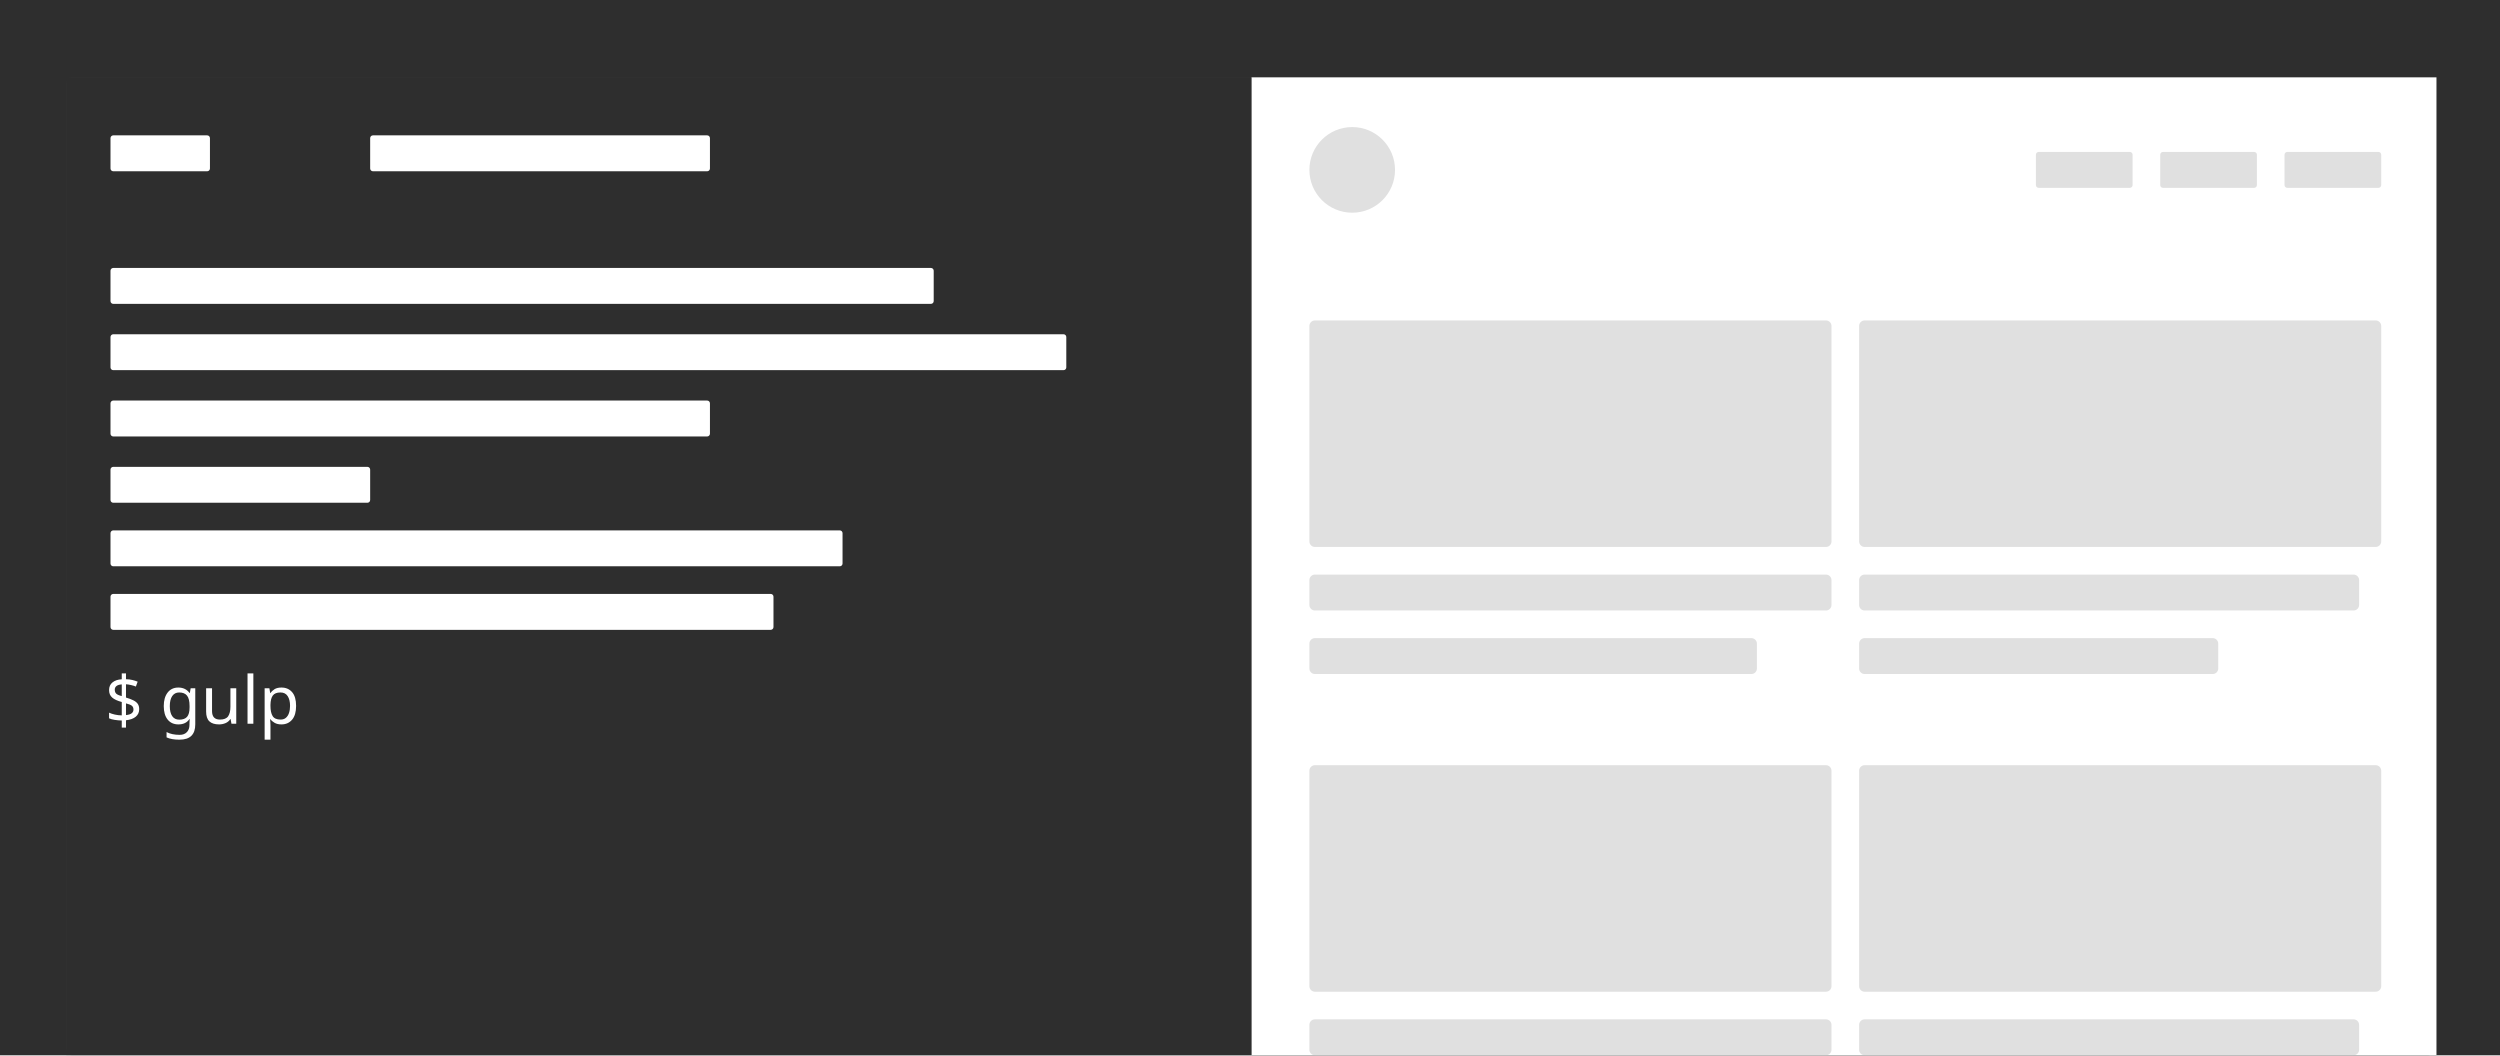
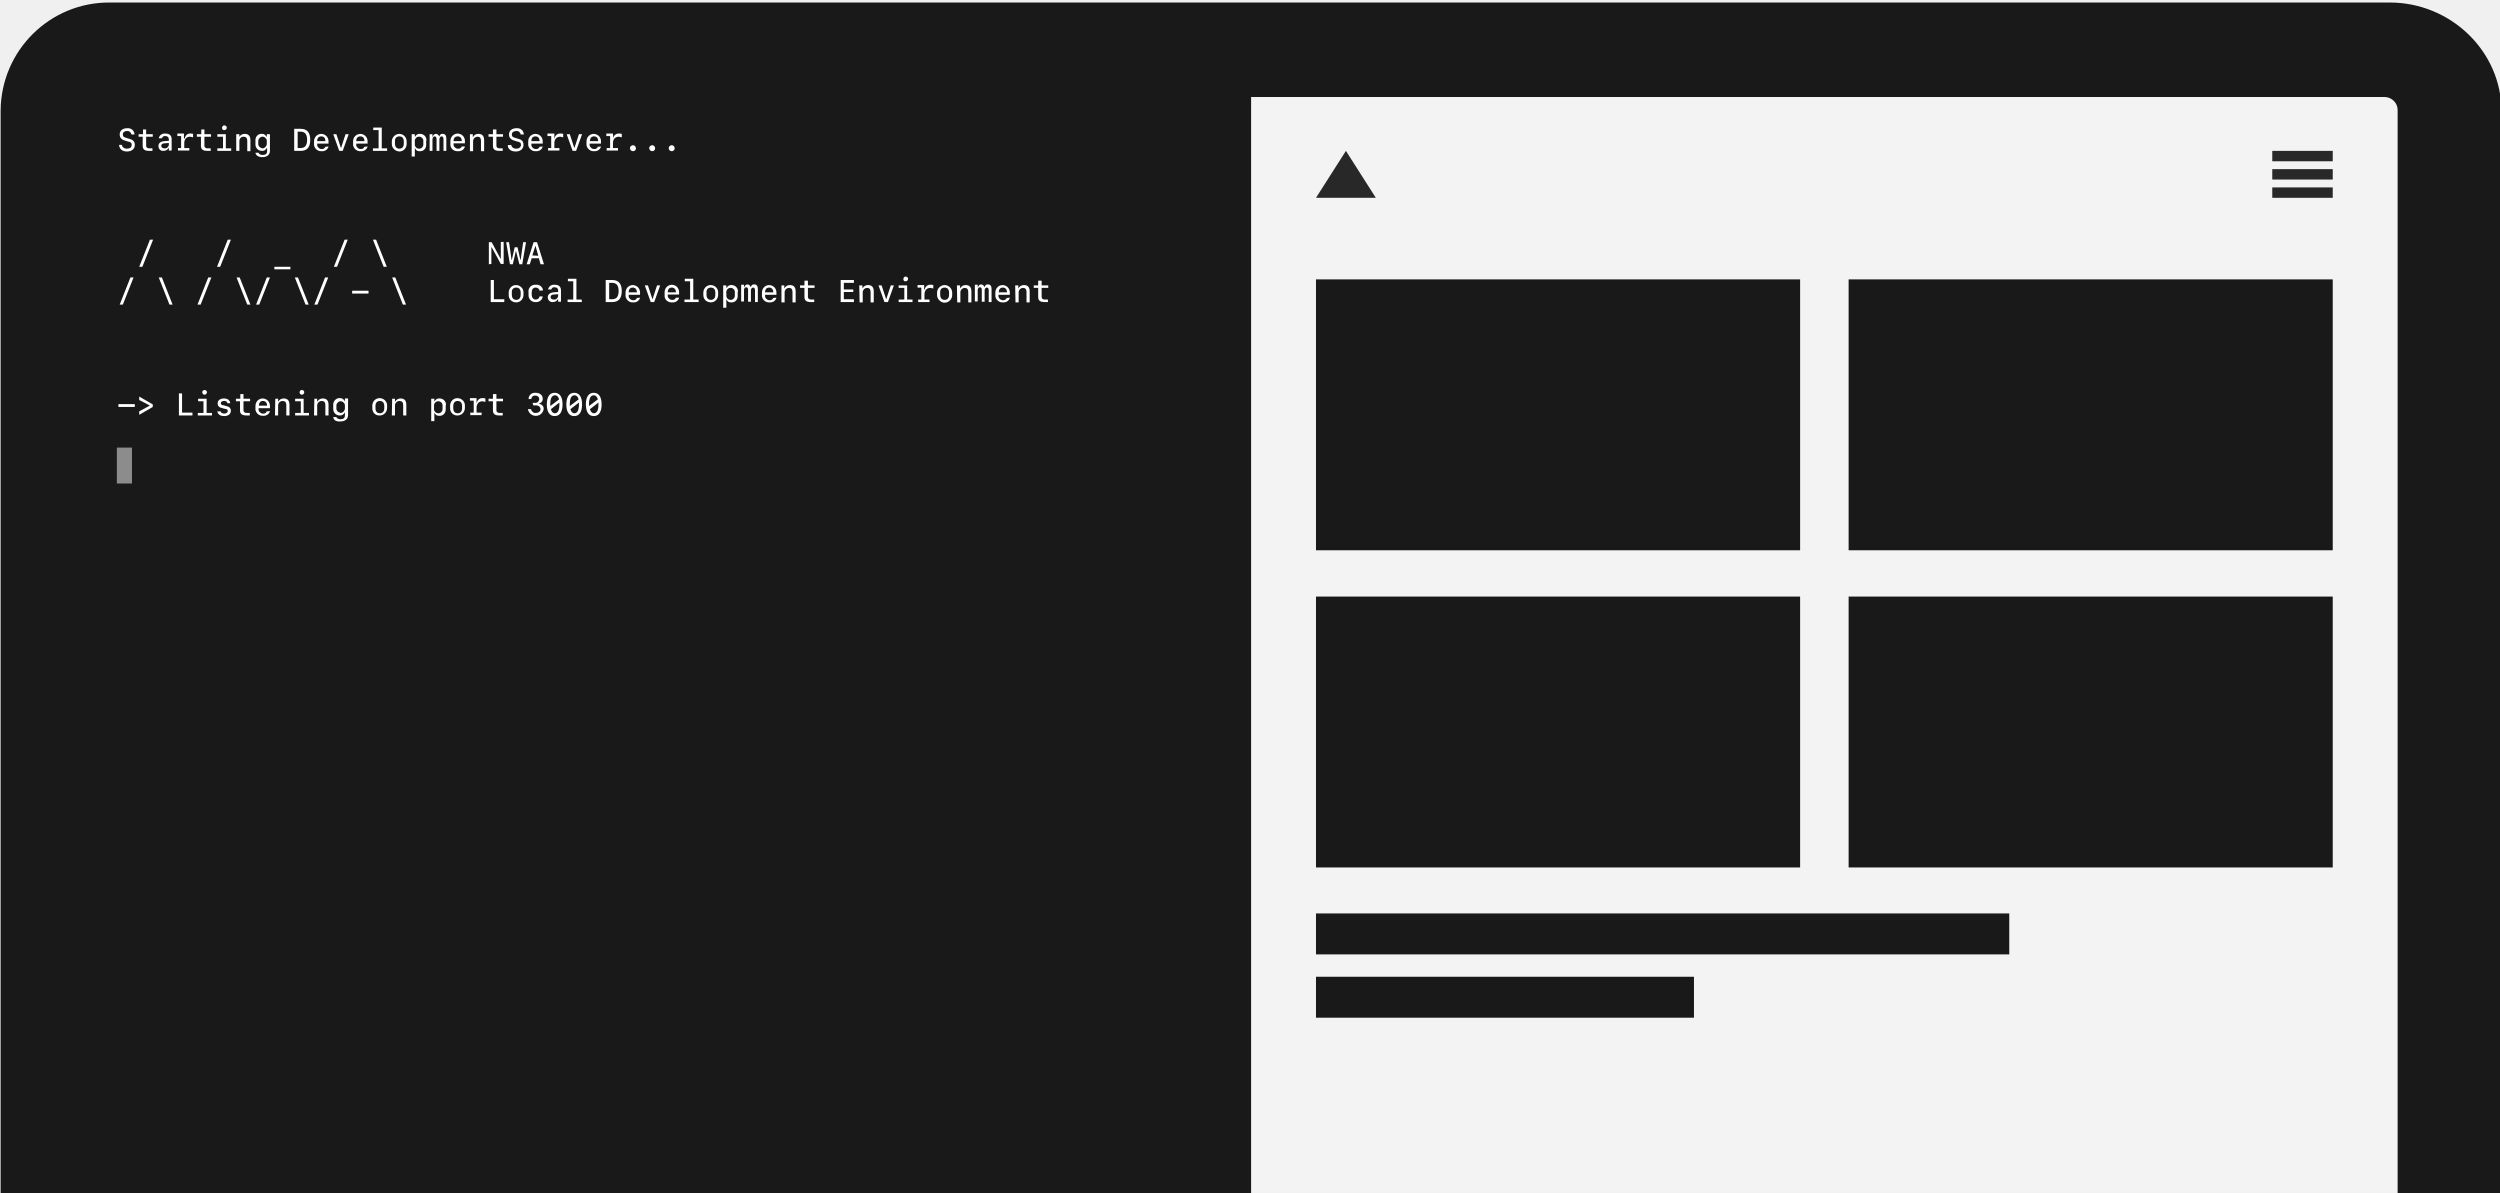
- <svg xmlns="http://www.w3.org/2000/svg" xmlns:xlink="http://www.w3.org/1999/xlink" width="905px" height="382px" viewBox="268 184 905 382" version="1.1">
-   <defs>
-     <rect id="path-1" x="0" y="0" width="905" height="382" />
-   </defs>
-   <g id="computer" stroke="none" stroke-width="1" fill="none" fill-rule="evenodd" transform="translate(268, 184)">
-     <mask id="mask-2" fill="white">
-       <use xlink:href="#path-1" />
-     </mask>
-     <use id="Rectangle-3" fill="#2E2E2E" xlink:href="#path-1" />
-     <rect id="Rectangle-4" fill="#373737" mask="url(#mask-2)" x="24" y="28" width="857" height="354" rx="2" />
-     <g id="Browser" mask="url(#mask-2)">
-       <g transform="translate(453, 28)">
-         <rect id="browser" fill="#FFFFFF" x="0" y="0" width="429" height="354" />
-         <g id="Group-2" stroke-width="1" fill="none" transform="translate(21, 18)">
-           <rect id="Rectangle-6" fill="#E0E0E0" x="0" y="70" width="189" height="82" rx="2" />
-           <rect id="Rectangle-6-Copy" fill="#E0E0E0" x="0" y="162" width="189" height="13" rx="2" />
-           <rect id="Rectangle-6-Copy-2" fill="#E0E0E0" x="0" y="185" width="162" height="13" rx="2" />
-           <rect id="Rectangle-6-Copy-6" fill="#E0E0E0" x="199" y="70" width="189" height="82" rx="2" />
-           <rect id="Rectangle-6-Copy-5" fill="#E0E0E0" x="199" y="162" width="181" height="13" rx="2" />
-           <rect id="Rectangle-6-Copy-4" fill="#E0E0E0" x="199" y="185" width="130" height="13" rx="2" />
-           <rect id="Rectangle-6-Copy-11" fill="#E0E0E0" x="0" y="231" width="189" height="82" rx="2" />
-           <rect id="Rectangle-6-Copy-10" fill="#E0E0E0" x="0" y="323" width="189" height="13" rx="2" />
-           <rect id="Rectangle-6-Copy-3" fill="#E0E0E0" x="0" y="346" width="162" height="13" rx="2" />
-           <rect id="Rectangle-6-Copy-9" fill="#E0E0E0" x="199" y="231" width="189" height="82" rx="2" />
-           <rect id="Rectangle-6-Copy-8" fill="#E0E0E0" x="199" y="323" width="181" height="13" rx="2" />
-           <rect id="Rectangle-6-Copy-7" fill="#E0E0E0" x="199" y="346" width="130" height="13" rx="2" />
-           <g id="Group-5" fill="#E0E0E0">
-             <circle id="Oval" cx="15.5" cy="15.5" r="15.5" />
-             <rect id="Rectangle-5" x="353" y="9" width="35" height="13" rx="1" />
-             <rect id="Rectangle-5-Copy" x="308" y="9" width="35" height="13" rx="1" />
-             <rect id="Rectangle-5-Copy-2" x="263" y="9" width="35" height="13" rx="1" />
-           </g>
-         </g>
-       </g>
-     </g>
-     <g id="Editor" mask="url(#mask-2)">
-       <g transform="translate(24, 28)">
-         <rect id="editor" fill="#2E2E2E" fill-rule="evenodd" transform="translate(214.5, 177) scale(-1, 1) translate(-214.5, -177) " x="0" y="0" width="429" height="354" />
-         <rect id="Rectangle-5-Copy-3" fill="#FFFFFF" fill-rule="evenodd" x="16" y="21" width="36" height="13" rx="1" />
-         <rect id="Rectangle-5-Copy-4" fill="#FFFFFF" fill-rule="evenodd" x="110" y="21" width="123" height="13" rx="1" />
-         <rect id="Rectangle-5-Copy-6" fill="#FFFFFF" fill-rule="evenodd" x="16" y="69" width="298" height="13" rx="1" />
-         <rect id="Rectangle-5-Copy-7" fill="#FFFFFF" fill-rule="evenodd" x="16" y="93" width="346" height="13" rx="1" />
-         <rect id="Rectangle-5-Copy-8" fill="#FFFFFF" fill-rule="evenodd" x="16" y="117" width="217" height="13" rx="1" />
-         <rect id="Rectangle-5-Copy-9" fill="#FFFFFF" fill-rule="evenodd" x="16" y="141" width="94" height="13" rx="1" />
-         <rect id="Rectangle-5-Copy-10" fill="#FFFFFF" fill-rule="evenodd" x="16" y="164" width="265" height="13" rx="1" />
-         <rect id="Rectangle-5-Copy-11" fill="#FFFFFF" fill-rule="evenodd" x="16" y="187" width="240" height="13" rx="1" />
-         <text id="$-gulp" fill="none" font-family="RobotoMono-Regular, Roboto Mono" font-size="24" font-weight="normal">
-           <tspan x="14" y="234" fill="#FFFFFF">$ gulp</tspan>
-         </text>
-       </g>
-     </g>
-   </g>
+ <svg xmlns="http://www.w3.org/2000/svg" version="1.1" id="Layer_1" x="0px" y="0px" viewBox="0 0 793.7 378.7" style="enable-background:new 0 0 793.7 378.7;" xml:space="preserve">
+   <style type="text/css">
+ 	.st0{fill:#F3F3F3;}
+ 	.st1{fill:#191919;}
+ 	.st2{fill:#FFFFFF;}
+ 	.st3{opacity:0.5;fill:#FFFFFF;enable-background:new    ;}
+ 	.st4{fill:#282828;}
+ </style>
+   <path class="st0" d="M396.8,30.5h360.3c2.2,0,4,1.8,4,4v344.2l0,0H396.8l0,0V30.5L396.8,30.5z" />
+   <path class="st1" d="M794.2,35.5c0-19.3-16.2-34.7-35.5-34.7H35C15.9,0.6,0.3,16,0.2,35.2c0,0.1,0,0.2,0,0.3v343.3h397v-348h360  c2.2,0.1,4,1.9,4,4.1v343.9h33V35.5z" />
+   <path class="st2" d="M38.7,46c0.1,0.7,0.7,1.2,1.6,1.2s1.5-0.4,1.5-1.2s-0.4-0.9-1.3-1.1l-0.6-0.2c-1.3-0.3-1.9-1-1.9-2  c0-1.2,0.9-2,2.4-2c1.2-0.1,2.2,0.7,2.3,1.9v0.1h-1c-0.1-0.7-0.7-1.2-1.4-1.1l0,0c-0.8,0-1.3,0.4-1.3,1.1s0.4,0.9,1.2,1.1l0.6,0.2  c1.4,0.3,2,0.9,2,2c0,1.3-1,2.1-2.5,2.1s-2.4-0.8-2.5-2.1H38.7z" />
+   <path class="st2" d="M46.4,41.1v1.5h2.1v0.8h-2.1v2.9c0,0.5,0.4,0.8,1,0.8c0.2,0,0.9,0,1,0v0.8c-0.1,0-0.9,0-1.1,0  c-1.4,0-2-0.5-2-1.6v-2.9H44v-0.8h1.4v-1.5H46.4z" />
+   <path class="st2" d="M50.3,46.4c0-1,0.7-1.5,1.9-1.6l1.4-0.1v-0.5c0-0.6-0.4-1-1.1-1c-0.5-0.1-0.9,0.2-1.1,0.7h-1  c0.2-1,1.1-1.6,2.1-1.5c1.3,0,2,0.6,2,1.8v3.6h-0.9V47h-0.1c-0.3,0.6-0.9,0.9-1.6,0.9C51,48,50.3,47.3,50.3,46.4  C50.3,46.5,50.3,46.4,50.3,46.4z M53.6,46v-0.6l-1.3,0.1c-0.7,0-1.1,0.3-1.1,0.8s0.4,0.8,1,0.8C52.9,47.2,53.5,46.7,53.6,46L53.6,46  L53.6,46z" />
+   <path class="st2" d="M58.7,43.9c0.1-0.9,0.9-1.6,1.8-1.5c0.3,0,0.5,0,0.8,0.1v1.1c-0.3-0.1-0.6-0.1-0.9-0.2c-1.2,0-1.9,0.8-1.9,2V47  h1.6v0.8h-3.6V47h1v-3.8h-1.2v-0.8h2.1V44L58.7,43.9z" />
+   <path class="st2" d="M64.9,41.1v1.5H67v0.8h-2.1v2.9c0,0.5,0.4,0.8,1,0.8c0.2,0,0.9,0,1,0v0.8c-0.1,0-0.9,0-1.1,0  c-1.4,0-2-0.5-2-1.6v-2.9h-1.3v-0.8h1.4v-1.5H64.9z" />
+   <path class="st2" d="M69,47.9v-0.8h1.8v-3.7H69v-0.8h2.7v4.5h1.7v0.8H69z M70.5,40.6c0-0.4,0.3-0.8,0.7-0.8c0.4,0,0.8,0.3,0.8,0.7  s-0.3,0.8-0.7,0.8l0,0C70.8,41.4,70.5,41.1,70.5,40.6C70.4,40.7,70.4,40.6,70.5,40.6L70.5,40.6z" />
+   <path class="st2" d="M75,42.6h1v0.9l0,0c0.3-0.7,1-1,1.7-1c1.2,0,1.8,0.7,1.8,2V48h-1v-3.3c0-0.9-0.4-1.3-1.2-1.3  c-0.7,0-1.3,0.6-1.3,1.3v0.1v3.1h-1V42.6z" />
+   <path class="st2" d="M81.1,48.5h1c0.1,0.4,0.6,0.7,1.3,0.7c0.9,0,1.4-0.4,1.4-1.2v-1h-0.1c-0.3,0.6-0.9,1-1.6,0.9c-1.1,0-2-0.9-2-2  c0-0.1,0-0.2,0-0.3v-0.9c-0.1-1.1,0.6-2.1,1.7-2.2c0.1,0,0.2,0,0.2,0c0.7-0.1,1.3,0.3,1.6,0.9h0.1v-0.8h1v5.3c0,1.2-0.9,2-2.4,2  C82,49.9,81.2,49.3,81.1,48.5z M83.3,47.1c0.7,0,1.3-0.6,1.4-1.3c0-0.1,0-0.1,0-0.2v-0.7c0.1-0.7-0.5-1.4-1.2-1.5s-1.4,0.5-1.5,1.2  c0,0.1,0,0.2,0,0.2v0.7C81.9,46.2,82.4,46.9,83.3,47.1C83.2,47.1,83.3,47.1,83.3,47.1L83.3,47.1z" />
+   <path class="st2" d="M95.5,40.9c2,0,3,1.2,3,3.5s-1,3.5-3,3.5h-2.1v-7H95.5z M94.5,47h0.9c1.4,0,2.1-0.8,2.1-2.6s-0.7-2.6-2.1-2.6  h-0.9V47z" />
+   <path class="st2" d="M104.3,46.5c-0.2,1-1.2,1.6-2.2,1.5c-1.2,0.1-2.2-0.8-2.4-1.9c0-0.1,0-0.3,0-0.4v-0.8c0-1.3,0.9-2.3,2.2-2.4  c1.3,0,2.3,0.9,2.4,2.2c0,0.1,0,0.2,0,0.3v0.6h-3.6v0.2c-0.1,0.7,0.5,1.4,1.2,1.5c0.1,0,0.1,0,0.2,0c0.5,0.1,1-0.2,1.2-0.7  L104.3,46.5z M100.7,44.8h2.6c0-1-0.5-1.5-1.3-1.5S100.7,43.8,100.7,44.8z" />
+   <path class="st2" d="M106.8,42.6l1.4,4.3h0.1l1.4-4.3h1l-1.9,5.3h-1.1l-1.9-5.3H106.8z" />
+   <path class="st2" d="M116.7,46.5c-0.2,1-1.2,1.6-2.2,1.5c-1.2,0.1-2.2-0.8-2.4-1.9c0-0.1,0-0.3,0-0.4v-0.8c0-1.3,0.9-2.3,2.2-2.4  c1.3,0,2.3,0.9,2.4,2.2c0,0.1,0,0.2,0,0.3v0.6h-3.6v0.2c-0.1,0.7,0.5,1.4,1.2,1.5c0.1,0,0.1,0,0.2,0c0.5,0.1,1-0.2,1.2-0.7  L116.7,46.5z M113.1,44.8h2.6c0-1-0.5-1.5-1.3-1.5S113.1,43.8,113.1,44.8L113.1,44.8z" />
+   <path class="st2" d="M118.4,47.9v-0.8h1.8v-5.8h-1.7v-0.8h2.7v6.6h1.7v0.8H118.4z" />
+   <path class="st2" d="M124.4,45.7v-0.8c0-1.3,1.1-2.4,2.4-2.4s2.3,1.1,2.3,2.4v0.8c0,1.3-1,2.4-2.3,2.4C125.4,48,124.4,47,124.4,45.7  L124.4,45.7z M125.4,44.9v0.7c0,1,0.5,1.6,1.4,1.6s1.4-0.6,1.4-1.6v-0.7c0-1-0.5-1.6-1.4-1.6S125.3,43.9,125.4,44.9L125.4,44.9z" />
+   <path class="st2" d="M135.3,44.8v1c0.1,1.1-0.6,2.1-1.7,2.2c-0.1,0-0.2,0-0.3,0c-0.7,0.1-1.3-0.3-1.5-0.9h-0.1v2.6h-1v-7.1h1v0.8  h0.1c0.3-0.6,0.9-1,1.6-0.9c1.1,0,2,0.9,2,2C135.3,44.6,135.3,44.7,135.3,44.8z M131.7,44.9v0.8c-0.1,0.7,0.4,1.4,1.2,1.5  c0.7,0.1,1.4-0.4,1.5-1.2c0-0.1,0-0.2,0-0.3v-0.8c0.1-0.7-0.4-1.4-1.2-1.5c-0.7-0.1-1.4,0.4-1.5,1.2  C131.6,44.6,131.6,44.8,131.7,44.9z" />
+   <path class="st2" d="M141.7,47.9h-0.9v-3.7c0-0.6-0.2-0.9-0.6-0.9s-0.7,0.4-0.7,1v3.6h-0.9v-3.7c0-0.6-0.2-0.9-0.6-0.9  s-0.7,0.4-0.7,1v3.6h-0.9v-5.3h0.9v0.8h0.1c0.1-0.5,0.5-0.9,1-0.9s0.9,0.4,1,0.8h0.1c0.1-0.5,0.5-0.9,1.1-0.8c0.7,0,1.1,0.5,1.1,1.5  L141.7,47.9z" />
+   <path class="st2" d="M147.6,46.5c-0.2,1-1.2,1.6-2.2,1.5c-1.2,0.1-2.3-0.7-2.4-1.9c0-0.2,0-0.3,0-0.5v-0.8c0-1.3,0.9-2.3,2.2-2.4  c1.3,0,2.3,0.9,2.4,2.2c0,0.1,0,0.2,0,0.3v0.6H144v0.2c-0.1,0.7,0.5,1.4,1.2,1.5c0.1,0,0.1,0,0.2,0c0.5,0.1,1-0.2,1.2-0.7  L147.6,46.5z M144,44.8h2.6c0-1-0.5-1.5-1.3-1.5S144,43.8,144,44.8z" />
+   <path class="st2" d="M149.2,42.6h0.9v0.9h0.1c0.3-0.7,1-1,1.7-1c1.2,0,1.8,0.7,1.8,2V48h-1v-3.3c0-0.9-0.4-1.3-1.1-1.3  c-0.7,0-1.3,0.5-1.4,1.3c0,0.1,0,0.1,0,0.2V48h-1V42.6z" />
+   <path class="st2" d="M157.6,41.1v1.5h2.1v0.8h-2.1v2.9c0,0.5,0.4,0.8,1,0.8c0.2,0,0.9,0,1,0v0.8c-0.1,0-0.9,0-1.1,0  c-1.4,0-2-0.5-2-1.6v-2.9h-1.4v-0.8h1.4v-1.5H157.6z" />
+   <path class="st2" d="M162.3,46c0.1,0.7,0.7,1.2,1.6,1.2s1.5-0.5,1.5-1.2s-0.3-0.9-1.3-1.1l-0.6-0.2c-1.3-0.3-1.9-1-1.9-2  c0-1.2,0.9-2,2.4-2c1.2-0.1,2.2,0.7,2.3,1.9v0.1h-1c-0.1-0.7-0.7-1.2-1.4-1.1l0,0c-0.8,0-1.4,0.4-1.4,1.1s0.4,0.9,1.2,1.1l0.6,0.2  c1.4,0.3,1.9,0.9,1.9,2c0,1.3-1,2.1-2.5,2.1s-2.5-0.8-2.5-2L162.3,46z" />
+   <path class="st2" d="M172.3,46.5c-0.2,1-1.2,1.6-2.2,1.5c-1.2,0.1-2.2-0.8-2.4-1.9c0-0.1,0-0.3,0-0.4v-0.8c0-1.3,0.9-2.3,2.2-2.4  c1.3,0,2.3,0.9,2.4,2.2c0,0.1,0,0.2,0,0.3v0.6h-3.6v0.2c-0.1,0.7,0.5,1.4,1.2,1.5c0.1,0,0.1,0,0.2,0c0.5,0.1,1-0.2,1.2-0.7  L172.3,46.5z M168.7,44.8h2.6c0-1-0.5-1.5-1.3-1.5S168.7,43.8,168.7,44.8z" />
+   <path class="st2" d="M176.1,43.9c0.1-0.9,0.9-1.6,1.9-1.5c0.3,0,0.5,0,0.8,0.1v1.1c-0.3-0.1-0.6-0.1-0.9-0.2c-1.2,0-1.9,0.8-1.9,2  V47h1.6v0.8H174V47h1v-3.8h-1.2v-0.8h2.2V44L176.1,43.9z" />
+   <path class="st2" d="M180.9,42.6l1.4,4.3h0.1l1.4-4.3h1l-1.9,5.3h-1.1l-1.9-5.3H180.9z" />
+   <path class="st2" d="M190.8,46.5c-0.2,1-1.2,1.6-2.2,1.5c-1.2,0.1-2.2-0.8-2.4-1.9c0-0.1,0-0.3,0-0.4v-0.8c0-1.3,0.9-2.3,2.2-2.4  c1.3,0,2.3,0.9,2.4,2.2c0,0.1,0,0.2,0,0.3v0.6h-3.6v0.2c-0.1,0.7,0.5,1.4,1.2,1.5c0.1,0,0.1,0,0.2,0c0.5,0.1,1-0.2,1.2-0.7  L190.8,46.5z M187.3,44.8h2.6c0-1-0.5-1.5-1.3-1.5S187.3,43.8,187.3,44.8L187.3,44.8z" />
+   <path class="st2" d="M194.7,43.9c0.1-0.9,0.9-1.6,1.9-1.5c0.3,0,0.5,0,0.8,0.1v1.1c-0.3-0.1-0.6-0.1-0.9-0.2c-1.2,0-1.9,0.8-1.9,2  V47h1.6v0.8h-3.6V47h1.1v-3.8h-1.2v-0.8h2.1L194.7,43.9L194.7,43.9z" />
+   <path class="st2" d="M200,47c0-0.5,0.5-0.9,1-0.9s0.9,0.5,0.9,1S201.5,48,201,48C200.4,48,200,47.6,200,47L200,47z" />
+   <path class="st2" d="M206.1,47c0-0.5,0.5-0.9,1-0.9s0.9,0.5,0.9,1s-0.4,0.9-0.9,0.9S206.1,47.6,206.1,47L206.1,47z" />
+   <path class="st2" d="M212.3,47c0-0.5,0.5-0.9,1-0.9s0.9,0.5,0.9,1s-0.4,0.9-0.9,0.9C212.7,48,212.3,47.6,212.3,47L212.3,47z" />
+   <path class="st2" d="M44.2,84.7l3.4-8.6h1l-3.4,8.6H44.2z" />
+   <path class="st2" d="M68.9,84.7l3.4-8.6h1l-3.4,8.6H68.9z" />
+   <path class="st2" d="M87.1,85.5v-0.8h5.1v0.8H87.1z" />
+   <path class="st2" d="M106,84.7l3.4-8.6h1l-3.4,8.6H106z" />
+   <path class="st2" d="M121.8,84.7l-3.4-8.6h1l3.4,8.6H121.8z" />
+   <path class="st2" d="M155.2,83.9v-7h0.9l2.8,5.2h0.1v-5.3h0.9v7H159l-2.9-5.3H156v5.3L155.2,83.9z" />
+   <path class="st2" d="M163.8,79.6l-1,4.3h-0.9l-1.2-7h0.9l0.4,2.7l0.4,2.9h0.1l0.9-4h0.9l0.9,4h0.1l0.4-2.9l0.4-2.7h0.9l-1.2,7h-0.9  L163.8,79.6L163.8,79.6z" />
+   <path class="st2" d="M171.1,82h-2.3l-0.6,1.9h-1l2.2-7h1.1l2.2,7h-1.1L171.1,82z M170.9,81.2L170,78l0,0l-1,3.1L170.9,81.2z" />
+   <path class="st2" d="M38,96.7l3.4-8.6h1L39,96.7H38z" />
+   <path class="st2" d="M53.8,96.7l-3.4-8.6h1l3.4,8.6H53.8z" />
+   <path class="st2" d="M62.7,96.7l3.4-8.6h1l-3.4,8.6H62.7z" />
+   <path class="st2" d="M78.5,96.7l-3.4-8.6h1l3.4,8.6H78.5z" />
+   <path class="st2" d="M81.3,96.7l3.4-8.6h1l-3.4,8.6H81.3z" />
+   <path class="st2" d="M97,96.7l-3.4-8.6h1l3.4,8.6H97z" />
+   <path class="st2" d="M99.8,96.7l3.4-8.6h1l-3.4,8.6H99.8z" />
+   <path class="st2" d="M111.8,93.2v-0.9h5.2v0.9H111.8z" />
+   <path class="st2" d="M127.9,96.7l-3.4-8.6h1l3.4,8.6H127.9z" />
+   <path class="st2" d="M160.1,95.9h-4.3v-7h1V95h3.3V95.9z" />
+   <path class="st2" d="M161.5,93.7v-0.8c0-1.3,1-2.4,2.3-2.4s2.4,1,2.4,2.3l0,0v0.8c0,1.3-1,2.4-2.3,2.4C162.5,96,161.5,95,161.5,93.7  L161.5,93.7z M162.5,92.9v0.7c0,1,0.5,1.6,1.4,1.6s1.4-0.6,1.4-1.6v-0.7c0-1-0.5-1.6-1.4-1.6S162.4,91.9,162.5,92.9L162.5,92.9z" />
+   <path class="st2" d="M171.3,92.3c-0.1-0.6-0.6-1-1.2-1c-0.9,0-1.3,0.6-1.3,1.7v0.4c0,1.1,0.5,1.7,1.3,1.7c0.6,0,1.1-0.4,1.2-1h1  c-0.1,1.1-1.1,1.9-2.2,1.8c-1.2,0.1-2.2-0.8-2.3-2c0-0.1,0-0.3,0-0.4v-0.7c-0.2-1.2,0.7-2.3,1.9-2.4c0.2,0,0.3,0,0.5,0  c1.1-0.1,2.1,0.7,2.2,1.8l0,0L171.3,92.3z" />
+   <path class="st2" d="M173.9,94.4c0-0.9,0.7-1.5,1.9-1.6l1.4-0.1v-0.5c0-0.6-0.4-1-1.1-1c-0.5-0.1-0.9,0.2-1.1,0.7h-1  c0.2-1,1.1-1.6,2.1-1.5c1.3,0,2,0.6,2,1.8v3.6h-0.9V95h-0.1c-0.3,0.6-0.9,0.9-1.6,0.9C174.7,96,173.9,95.3,173.9,94.4  C173.9,94.5,173.9,94.4,173.9,94.4z M177.2,94v-0.6l-1.3,0.1c-0.7,0-1.1,0.3-1.1,0.8s0.4,0.8,1,0.8C176.5,95.2,177.1,94.7,177.2,94  L177.2,94L177.2,94z" />
+   <path class="st2" d="M180.2,95.9v-0.8h1.8v-5.8h-1.7v-0.8h2.7v6.6h1.7v0.8L180.2,95.9z" />
+   <path class="st2" d="M194.4,88.9c2,0,3,1.2,3,3.5s-1,3.5-3,3.5h-2.1v-7H194.4z M193.4,95h0.9c1.4,0,2.1-0.8,2.1-2.6  s-0.7-2.6-2.1-2.6h-0.9V95z" />
+   <path class="st2" d="M203.2,94.5c-0.2,1-1.2,1.6-2.2,1.5c-1.2,0.1-2.2-0.8-2.4-1.9c0-0.1,0-0.3,0-0.4v-0.8c0-1.3,0.9-2.3,2.2-2.4  c1.3,0,2.3,0.9,2.4,2.2c0,0.1,0,0.2,0,0.3v0.6h-3.6v0.2c-0.1,0.7,0.5,1.4,1.2,1.5c0.1,0,0.1,0,0.2,0c0.5,0.1,1-0.2,1.2-0.7  L203.2,94.5L203.2,94.5z M199.6,92.8h2.6c0-0.9-0.5-1.5-1.3-1.5S199.6,91.8,199.6,92.8z" />
+   <path class="st2" d="M205.7,90.6l1.4,4.3h0.1l1.4-4.3h1l-1.9,5.3h-1.1l-1.9-5.3H205.7z" />
+   <path class="st2" d="M215.6,94.5c-0.2,1-1.2,1.6-2.2,1.5c-1.2,0.1-2.3-0.7-2.4-1.9c0-0.2,0-0.3,0-0.5v-0.8c0-1.3,0.9-2.3,2.2-2.4  c1.3,0,2.3,0.9,2.4,2.2c0,0.1,0,0.2,0,0.3v0.6H212v0.2c-0.1,0.7,0.5,1.4,1.2,1.5c0.1,0,0.1,0,0.2,0c0.5,0.1,1-0.2,1.2-0.7  L215.6,94.5z M212,92.8h2.6c0-0.9-0.5-1.5-1.3-1.5S212,91.8,212,92.8z" />
+   <path class="st2" d="M217.3,95.9v-0.8h1.8v-5.8h-1.7v-0.8h2.7v6.6h1.7v0.8L217.3,95.9z" />
+   <path class="st2" d="M223.3,93.7v-0.8c0-1.3,1-2.4,2.3-2.4s2.4,1,2.4,2.3l0,0v0.8c0,1.3-1,2.4-2.3,2.4C224.3,96,223.3,95,223.3,93.7  L223.3,93.7z M224.3,92.9v0.7c0,1,0.5,1.6,1.4,1.6s1.4-0.6,1.4-1.6v-0.7c0-1-0.5-1.6-1.4-1.6S224.2,91.9,224.3,92.9L224.3,92.9z" />
+   <path class="st2" d="M234.2,92.8v1c0.1,1.1-0.6,2.1-1.7,2.2c-0.1,0-0.2,0-0.3,0c-0.7,0.1-1.3-0.3-1.5-0.9h-0.1v2.6h-1v-7.1h1v0.8  h0.1c0.3-0.6,0.9-1,1.6-0.9c1.1,0,2,0.9,2,2C234.2,92.6,234.2,92.7,234.2,92.8z M230.6,92.9v0.8c-0.1,0.7,0.4,1.4,1.2,1.5  c0.7,0.1,1.4-0.4,1.5-1.2c0-0.1,0-0.2,0-0.3v-0.8c0.1-0.7-0.4-1.4-1.2-1.5c-0.7-0.1-1.4,0.4-1.5,1.2  C230.5,92.6,230.5,92.8,230.6,92.9z" />
+   <path class="st2" d="M240.6,95.9h-0.9v-3.7c0-0.6-0.2-0.9-0.6-0.9s-0.7,0.4-0.7,0.9v3.6h-0.9v-3.7c0-0.6-0.2-0.9-0.6-0.9  s-0.7,0.4-0.7,0.9v3.6h-0.9v-5.3h0.9v0.8h0.1c0.1-0.5,0.5-0.9,1-0.9s0.9,0.4,1,0.8h0.1c0.1-0.5,0.5-0.9,1.1-0.8  c0.7,0,1.1,0.5,1.1,1.4L240.6,95.9z" />
+   <path class="st2" d="M246.5,94.5c-0.2,1-1.2,1.6-2.2,1.5c-1.2,0.1-2.2-0.8-2.4-1.9c0-0.1,0-0.3,0-0.4v-0.8c0-1.3,0.9-2.3,2.2-2.4  c1.3,0,2.3,0.9,2.4,2.2c0,0.1,0,0.2,0,0.3v0.6h-3.6v0.2c-0.1,0.7,0.5,1.4,1.2,1.5c0.1,0,0.1,0,0.2,0c0.5,0.1,1-0.2,1.2-0.7  L246.5,94.5z M242.9,92.8h2.6c0-0.9-0.5-1.5-1.3-1.5S242.9,91.8,242.9,92.8z" />
+   <path class="st2" d="M248.1,90.6h0.9v0.9h0.1c0.3-0.7,1-1,1.7-1c1.2,0,1.8,0.7,1.8,2V96h-1v-3.3c0-0.9-0.4-1.3-1.1-1.3  c-0.7,0-1.3,0.5-1.4,1.3c0,0.1,0,0.1,0,0.2V96h-1V90.6z" />
+   <path class="st2" d="M256.5,89.1v1.5h2.1v0.8h-2.1v2.9c0,0.5,0.4,0.8,1,0.8c0.2,0,0.9,0,1,0v0.8c-0.1,0-0.9,0-1.1,0  c-1.4,0-2-0.5-2-1.6v-2.9H254v-0.8h1.4v-1.5C255.4,89.1,256.5,89.1,256.5,89.1z" />
+   <path class="st2" d="M271.1,95.9h-4.2v-7h4.2v0.9h-3.2v2.1h3v0.8h-3V95h3.2V95.9z" />
+   <path class="st2" d="M272.8,90.6h1v0.9h0.1c0.3-0.7,1-1,1.7-1c1.2,0,1.8,0.7,1.8,2V96h-1v-3.3c0-0.9-0.4-1.3-1.1-1.3  s-1.3,0.5-1.4,1.3c0,0.1,0,0.1,0,0.2V96h-1L272.8,90.6z" />
+   <path class="st2" d="M279.9,90.6l1.4,4.3h0.1l1.4-4.3h1l-1.9,5.3h-1.1l-1.9-5.3H279.9z" />
+   <path class="st2" d="M285.3,95.9v-0.8h1.8v-3.7h-1.8v-0.8h2.7v4.5h1.7v0.8H285.3z M286.8,88.6c0-0.4,0.3-0.8,0.7-0.8  c0.4,0,0.8,0.3,0.8,0.7c0,0.4-0.3,0.8-0.7,0.8l0,0C287.1,89.4,286.8,89.1,286.8,88.6L286.8,88.6z" />
+   <path class="st2" d="M293.6,91.9c0.1-0.9,0.9-1.6,1.9-1.5c0.3,0,0.5,0,0.8,0.1v1.1c-0.3-0.1-0.6-0.1-0.9-0.2c-1.2,0-1.9,0.8-1.9,2.1  v1.6h1.6v0.8h-3.6v-0.8h1v-3.8h-1.2v-0.8h2.1v1.4L293.6,91.9z" />
+   <path class="st2" d="M297.5,93.7v-0.8c0-1.3,1.1-2.4,2.4-2.4s2.4,1.1,2.4,2.4v0.8c0,1.3-1.1,2.4-2.4,2.4S297.5,94.9,297.5,93.7z   M298.5,92.9v0.7c0,1,0.5,1.6,1.4,1.6s1.4-0.6,1.4-1.6v-0.7c0-1-0.5-1.6-1.4-1.6S298.4,91.9,298.5,92.9L298.5,92.9z" />
+   <path class="st2" d="M303.8,90.6h1v0.9h0.1c0.3-0.7,1-1,1.7-1c1.2,0,1.8,0.7,1.8,2V96h-1v-3.3c0-0.9-0.4-1.3-1.1-1.3  s-1.3,0.5-1.4,1.3c0,0.1,0,0.1,0,0.2V96h-1L303.8,90.6z" />
+   <path class="st2" d="M314.8,95.9h-0.9v-3.7c0-0.6-0.2-0.9-0.6-0.9s-0.7,0.4-0.7,0.9v3.6h-0.9v-3.7c0-0.6-0.2-0.9-0.6-0.9  s-0.7,0.4-0.7,0.9v3.6h-0.9v-5.3h0.9v0.8h0.1c0.1-0.5,0.5-0.9,1-0.9s0.9,0.4,1,0.8h0.1c0.1-0.5,0.5-0.9,1.1-0.8  c0.7,0,1.1,0.5,1.1,1.4V95.9z" />
+   <path class="st2" d="M320.6,94.5c-0.2,1-1.2,1.6-2.2,1.5c-1.2,0.1-2.2-0.8-2.4-1.9c0-0.1,0-0.3,0-0.4v-0.8c0-1.3,0.9-2.3,2.2-2.4  c1.3,0,2.3,0.9,2.4,2.2c0,0.1,0,0.2,0,0.3v0.6H317v0.2c-0.1,0.7,0.5,1.4,1.2,1.5c0.1,0,0.1,0,0.2,0c0.5,0.1,1-0.2,1.2-0.7  L320.6,94.5z M317.1,92.8h2.6c0-0.9-0.5-1.5-1.3-1.5S317.1,91.8,317.1,92.8L317.1,92.8z" />
+   <path class="st2" d="M322.3,90.6h1v0.9h0.1c0.3-0.7,1-1,1.7-1c1.2,0,1.8,0.7,1.8,2V96h-1v-3.3c0-0.9-0.4-1.3-1.1-1.3  s-1.3,0.5-1.4,1.3c0,0.1,0,0.1,0,0.2V96h-1L322.3,90.6z" />
+   <path class="st2" d="M330.7,89.1v1.5h2.1v0.8h-2.1v2.9c0,0.5,0.4,0.8,1,0.8c0.2,0,0.9,0,1,0v0.8c-0.1,0-0.9,0-1.1,0  c-1.4,0-2-0.5-2-1.6v-2.9h-1.4v-0.8h1.4v-1.5C329.6,89.1,330.7,89.1,330.7,89.1z" />
+   <path class="st2" d="M37.6,129.2v-0.9h5.2v0.9H37.6z" />
+   <path class="st2" d="M44.2,127v-1.1l4.3,2.5v0.8l-4.3,2.5v-1.1l3.3-1.8v-0.1L44.2,127z" />
+   <path class="st2" d="M61.1,131.9h-4.3v-7h1v6.1h3.3V131.9z" />
+   <path class="st2" d="M62.8,131.9v-0.8h1.8v-3.7h-1.7v-0.8h2.7v4.5h1.7v0.8H62.8z M64.2,124.6c0-0.4,0.3-0.8,0.7-0.8  c0.4,0,0.8,0.3,0.8,0.7c0,0.4-0.3,0.8-0.7,0.8l0,0C64.6,125.4,64.3,125,64.2,124.6L64.2,124.6L64.2,124.6z" />
+   <path class="st2" d="M71.1,126.5c1.2,0,1.9,0.6,2,1.5h-0.9c-0.1-0.5-0.6-0.8-1.1-0.7c-0.6,0-1,0.3-1,0.7s0.3,0.6,0.9,0.7l0.8,0.2  c1,0.2,1.5,0.7,1.5,1.5c0,1-0.8,1.7-2.1,1.7s-2.1-0.6-2.2-1.5h1c0.1,0.4,0.6,0.7,1.2,0.7s1.1-0.3,1.1-0.8s-0.2-0.6-0.9-0.7l-0.8-0.2  c-1-0.2-1.5-0.7-1.5-1.5C69.1,127.1,69.9,126.5,71.1,126.5z" />
+   <path class="st2" d="M77.3,125.1v1.5h2.1v0.8h-2.1v2.9c0,0.5,0.4,0.8,1,0.8c0.2,0,0.9,0,1,0v0.8c-0.1,0-0.9,0-1.1,0  c-1.4,0-2-0.5-2-1.6v-2.9h-1.3v-0.8h1.4v-1.5H77.3z" />
+   <path class="st2" d="M85.7,130.5c-0.2,1-1.2,1.6-2.2,1.5c-1.2,0.1-2.2-0.8-2.4-1.9c0-0.1,0-0.3,0-0.4v-0.8c0-1.3,0.9-2.3,2.2-2.4  c1.3,0,2.3,0.9,2.4,2.2c0,0.1,0,0.2,0,0.3v0.6h-3.6v0.2c-0.1,0.7,0.5,1.4,1.2,1.5c0.1,0,0.1,0,0.2,0c0.5,0.1,1-0.2,1.2-0.7  L85.7,130.5z M82.2,128.8h2.6c0-0.9-0.5-1.5-1.3-1.5S82.2,127.8,82.2,128.8L82.2,128.8z" />
+   <path class="st2" d="M87.4,126.6h0.9v0.9h0.1c0.3-0.7,1-1,1.7-1c1.2,0,1.8,0.7,1.8,2v3.4h-1v-3.3c0-0.9-0.4-1.3-1.2-1.3  c-0.7,0-1.3,0.5-1.4,1.3c0,0.1,0,0.1,0,0.2v3.1h-1L87.4,126.6z" />
+   <path class="st2" d="M93.7,131.9v-0.8h1.8v-3.7h-1.8v-0.8h2.7v4.5h1.7v0.8H93.7z M95.1,124.6c0-0.4,0.3-0.8,0.7-0.8  c0.4,0,0.8,0.3,0.8,0.7c0,0.4-0.3,0.8-0.7,0.8l0,0C95.5,125.4,95.2,125.1,95.1,124.6L95.1,124.6z" />
+   <path class="st2" d="M99.8,126.6h0.9v0.9h0.1c0.3-0.7,1-1,1.7-1c1.2,0,1.8,0.7,1.8,2v3.4h-1v-3.3c0-0.9-0.4-1.3-1.2-1.3  c-0.7,0-1.3,0.5-1.4,1.3c0,0.1,0,0.1,0,0.2v3.1h-1L99.8,126.6z" />
+   <path class="st2" d="M105.8,132.4h1c0.1,0.4,0.6,0.7,1.3,0.7c0.9,0,1.4-0.4,1.4-1.2V131h-0.1c-0.3,0.6-0.9,1-1.6,0.9  c-1.1,0-2-0.9-2-2c0-0.1,0-0.2,0-0.3v-0.9c-0.1-1.1,0.6-2.1,1.7-2.3c0.1,0,0.2,0,0.3,0c0.7-0.1,1.3,0.3,1.6,0.9h0.1v-0.8h1v5.3  c0,1.2-0.9,2-2.4,2C106.7,133.9,105.9,133.4,105.8,132.4z M108.1,131.1c0.7,0,1.3-0.6,1.4-1.3c0-0.1,0-0.1,0-0.2v-0.7  c0.1-0.7-0.5-1.4-1.2-1.5s-1.4,0.5-1.5,1.2c0,0.1,0,0.2,0,0.2v0.7c-0.1,0.7,0.4,1.4,1.2,1.5C107.9,131.1,108,131.1,108.1,131.1  L108.1,131.1z" />
+   <path class="st2" d="M118.2,129.6v-0.8c0-1.3,1-2.4,2.3-2.4s2.4,1,2.4,2.3l0,0v0.8c0,1.3-1,2.4-2.3,2.4  C119.2,132,118.2,131,118.2,129.6C118.2,129.7,118.2,129.7,118.2,129.6z M119.2,128.9v0.7c0,1,0.5,1.6,1.4,1.6s1.4-0.6,1.4-1.6v-0.7  c0-1-0.5-1.6-1.4-1.6S119.2,127.9,119.2,128.9L119.2,128.9z" />
+   <path class="st2" d="M124.5,126.6h0.9v0.9h0.1c0.3-0.7,1-1,1.7-1c1.2,0,1.8,0.7,1.8,2v3.4h-1v-3.3c0-0.9-0.4-1.3-1.2-1.3  c-0.7,0-1.3,0.5-1.4,1.3c0,0.1,0,0.1,0,0.2v3.1h-1L124.5,126.6z" />
+   <path class="st2" d="M141.5,128.8v1c0.1,1.1-0.6,2.1-1.7,2.2c-0.1,0-0.2,0-0.3,0c-0.7,0.1-1.3-0.3-1.5-0.9h-0.1v2.6h-1v-7.1h1v0.8  h0.1c0.3-0.6,0.9-1,1.6-0.9c1.1,0,2,0.9,2,2C141.5,128.6,141.5,128.7,141.5,128.8z M137.8,128.9v0.8c-0.1,0.7,0.4,1.4,1.2,1.5  c0.7,0.1,1.4-0.4,1.5-1.2c0-0.1,0-0.2,0-0.3v-0.8c0.1-0.7-0.4-1.4-1.2-1.5c-0.7-0.1-1.4,0.4-1.5,1.2  C137.8,128.6,137.8,128.8,137.8,128.9z" />
+   <path class="st2" d="M142.9,129.6v-0.8c0-1.3,1-2.4,2.3-2.4s2.4,1,2.4,2.3l0,0v0.8c0,1.3-1,2.4-2.3,2.4  C144,132,142.9,131,142.9,129.6C142.9,129.7,142.9,129.7,142.9,129.6z M143.9,128.9v0.7c0,1,0.5,1.6,1.4,1.6s1.4-0.6,1.4-1.6v-0.7  c0-1-0.5-1.6-1.4-1.6S143.9,127.9,143.9,128.9L143.9,128.9z" />
+   <path class="st2" d="M151.4,127.9c0.1-0.9,0.9-1.6,1.9-1.5c0.3,0,0.5,0,0.8,0.1v1.1c-0.3-0.1-0.6-0.1-0.9-0.2c-1.2,0-1.9,0.8-1.9,2  v1.6h1.6v0.8h-3.6V131h1.1v-3.8h-1.2v-0.8h2.1v1.4L151.4,127.9z" />
+   <path class="st2" d="M157.6,125.1v1.5h2.1v0.8h-2.1v2.9c0,0.5,0.4,0.8,1,0.8c0.2,0,0.9,0,1,0v0.8c-0.1,0-0.9,0-1.1,0  c-1.4,0-2-0.5-2-1.6v-2.9h-1.4v-0.8h1.4v-1.5H157.6z" />
+   <path class="st2" d="M169.1,127.9h0.8c0.6,0.1,1.2-0.4,1.3-1.1v-0.1c0-0.6-0.5-1.1-1.1-1.1H170c-0.7-0.1-1.3,0.4-1.3,1.1l0,0h-0.9  c0-1.2,1-2.1,2.2-2h0.1c1.3,0,2.2,0.8,2.2,1.8c0.1,0.8-0.5,1.5-1.2,1.6v0.1c0.9,0.1,1.6,0.8,1.5,1.7c-0.2,1.4-1.5,2.3-2.9,2.1  c-1.1-0.2-1.9-1-2.1-2.1h1c0.1,0.7,0.8,1.3,1.5,1.2c0.9,0,1.5-0.5,1.5-1.2s-0.6-1.2-1.5-1.2h-0.8L169.1,127.9z" />
+   <path class="st2" d="M178.6,128.4c0,2.4-0.9,3.7-2.5,3.7s-2.5-1.3-2.5-3.7s0.9-3.7,2.5-3.7S178.6,126,178.6,128.4z M177.5,126.8  c-0.2-0.8-0.6-1.3-1.3-1.3c-1,0-1.5,1-1.5,2.8c0,0.2,0,0.4,0,0.6L177.5,126.8z M174.9,129.9c0.2,0.8,0.6,1.3,1.3,1.3  c0.9,0,1.4-1,1.4-2.8c0-0.2,0-0.4,0-0.6L174.9,129.9z" />
+   <path class="st2" d="M184.8,128.4c0,2.4-0.9,3.7-2.5,3.7s-2.5-1.3-2.5-3.7s0.9-3.7,2.5-3.7S184.8,126,184.8,128.4z M183.7,126.8  c-0.2-0.8-0.6-1.3-1.3-1.3c-1,0-1.5,1-1.5,2.8c0,0.2,0,0.4,0,0.6L183.7,126.8z M181.1,129.9c0.2,0.8,0.6,1.3,1.3,1.3  c0.9,0,1.4-1,1.4-2.8c0-0.2,0-0.4,0-0.6L181.1,129.9z" />
+   <path class="st2" d="M191,128.4c0,2.4-0.9,3.7-2.5,3.7s-2.5-1.3-2.5-3.7s0.9-3.7,2.5-3.7S191,126,191,128.4z M189.8,126.8  c-0.2-0.8-0.6-1.3-1.3-1.3c-1,0-1.5,1-1.5,2.8c0,0.2,0,0.4,0,0.6L189.8,126.8z M187.3,129.9c0.2,0.8,0.6,1.3,1.3,1.3  c0.9,0,1.4-1,1.4-2.8c0-0.2,0-0.4,0-0.6L187.3,129.9z" />
+   <rect x="37.1" y="142.1" class="st3" width="4.8" height="11.4" />
+   <rect x="721.4" y="47.9" class="st4" width="19.2" height="3.3" />
+   <rect x="721.4" y="53.7" class="st4" width="19.2" height="3.3" />
+   <rect x="721.4" y="59.5" class="st4" width="19.2" height="3.3" />
+   <polygon class="st4" points="436.8,62.8 427.3,62.8 417.8,62.8 427.3,47.9 " />
+   <rect x="417.8" y="88.7" class="st1" width="153.7" height="86" />
+   <rect x="586.9" y="88.7" class="st1" width="153.7" height="86" />
+   <rect x="417.8" y="189.4" class="st1" width="153.7" height="86" />
+   <rect x="586.9" y="189.4" class="st1" width="153.7" height="86" />
+   <rect x="417.8" y="290" class="st1" width="220.1" height="13" />
+   <rect x="417.8" y="310.1" class="st1" width="120" height="13" />
</svg>
